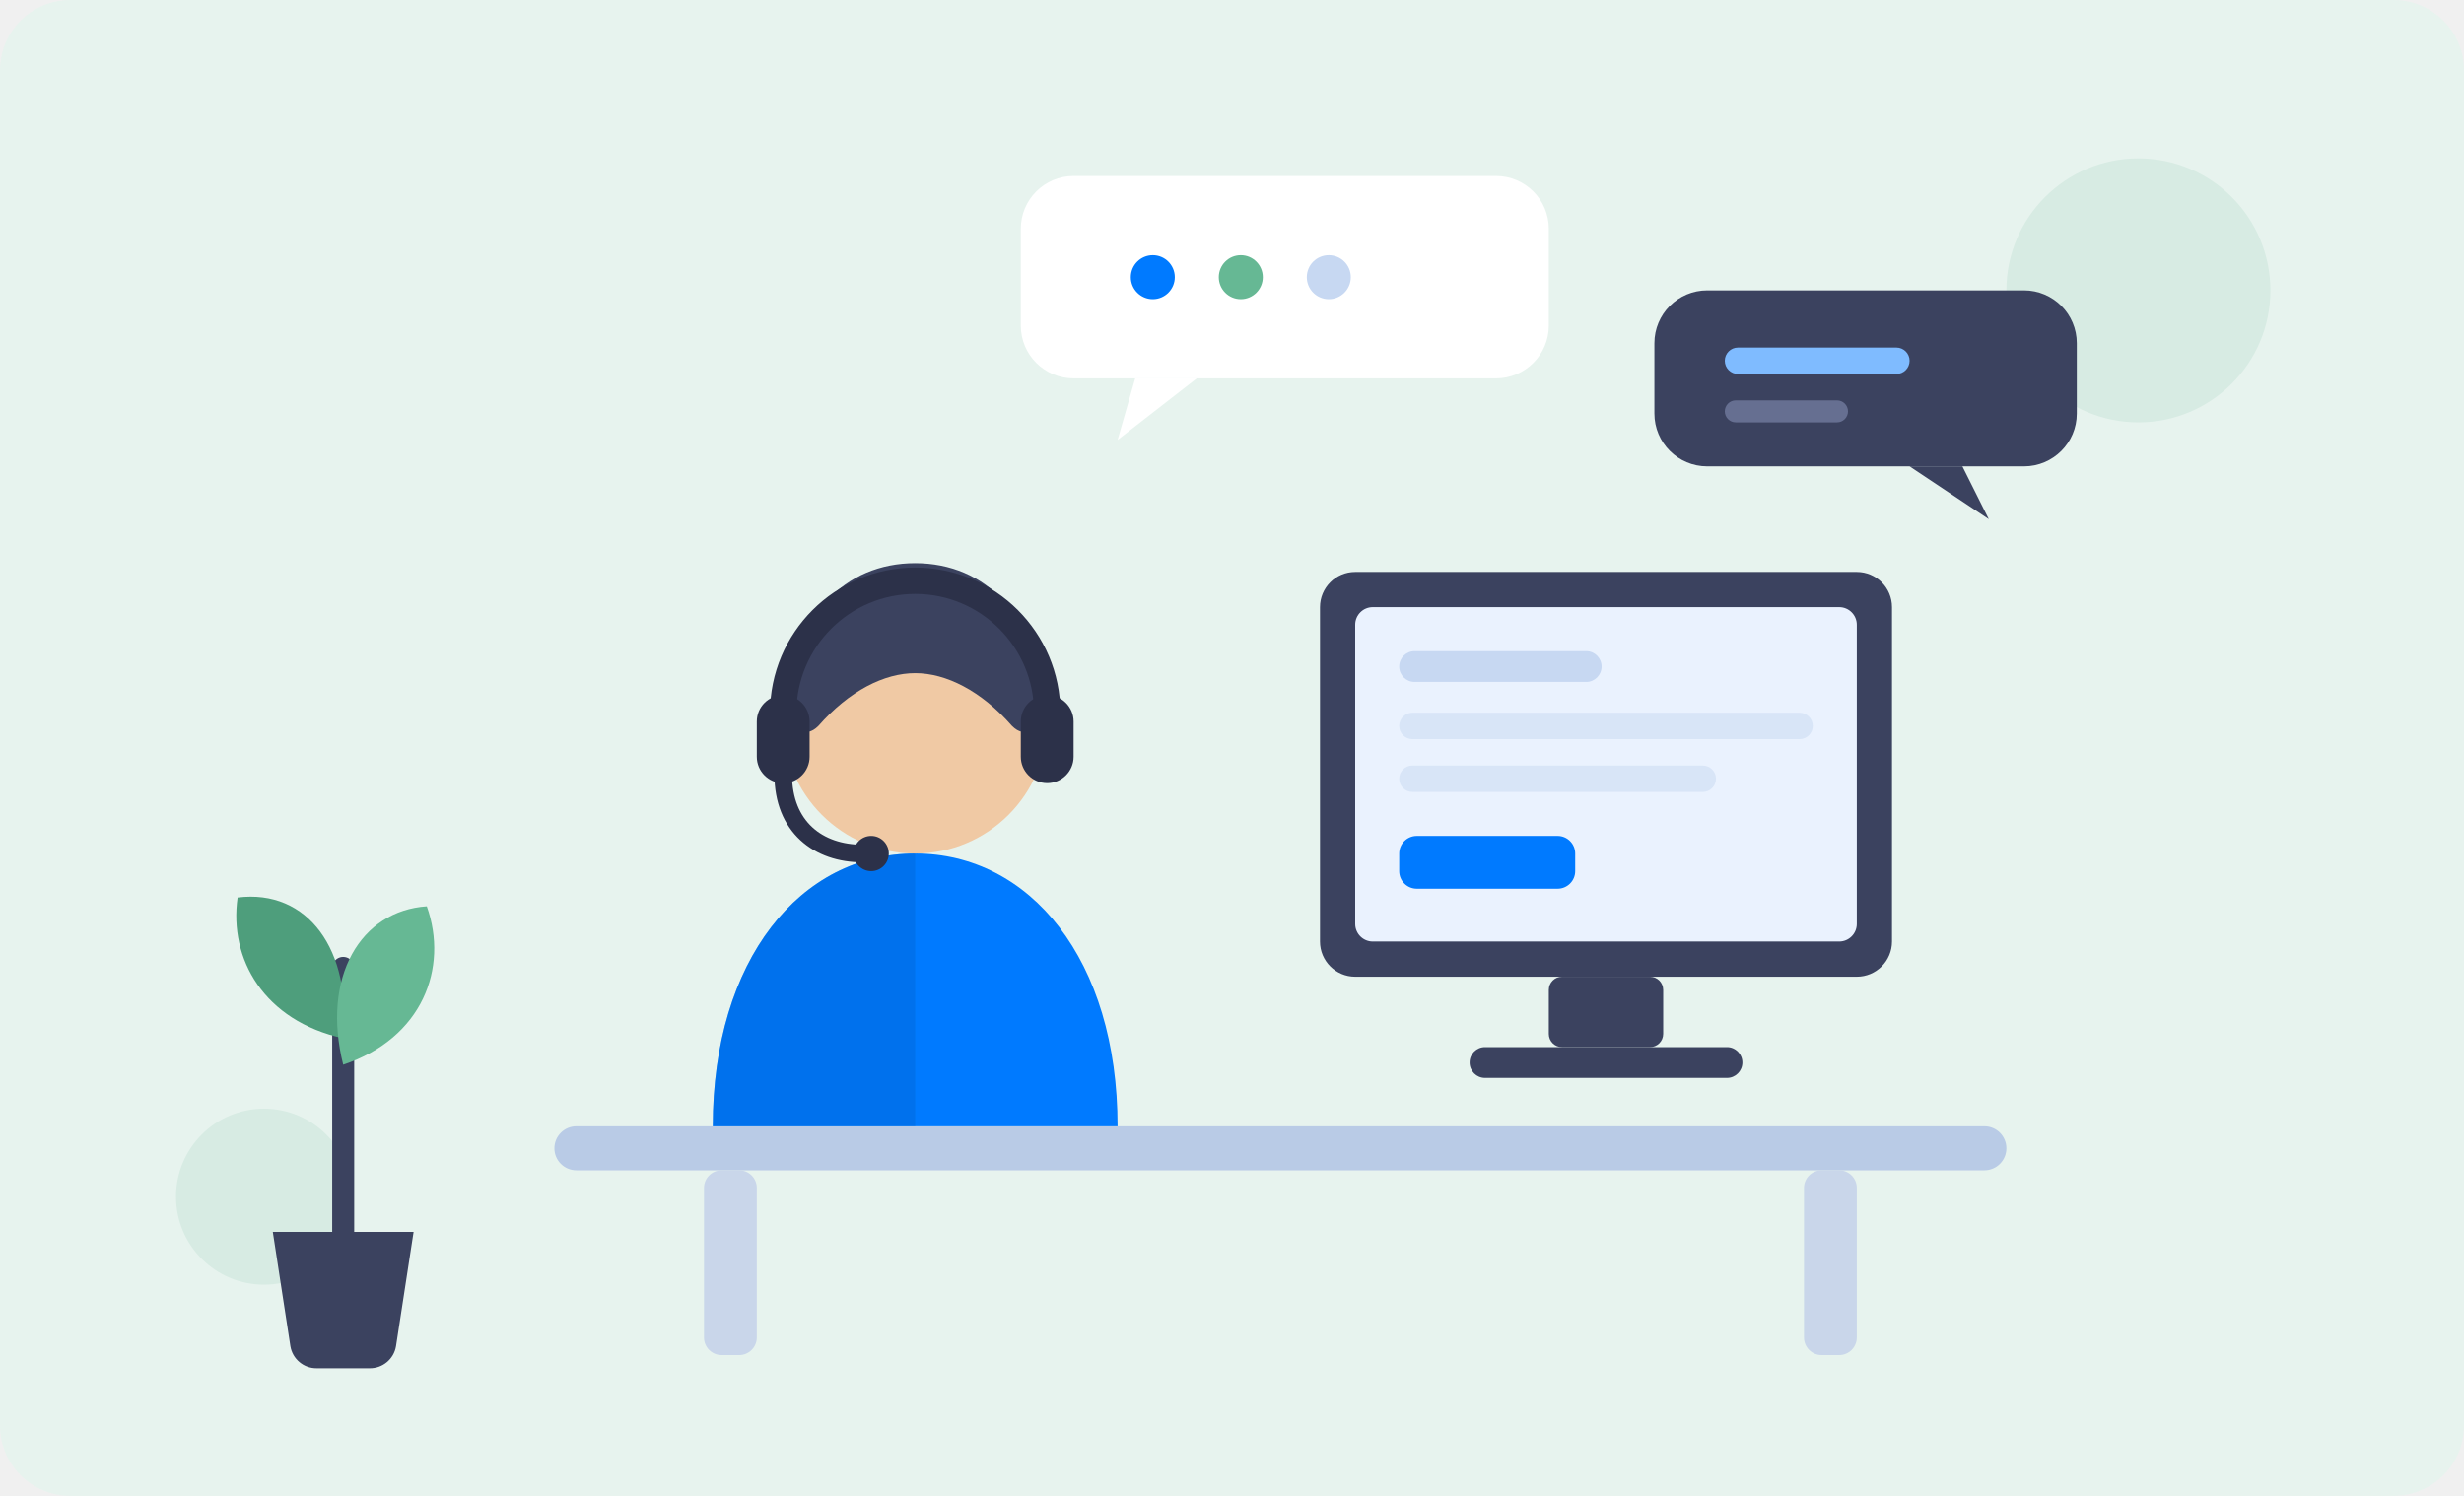
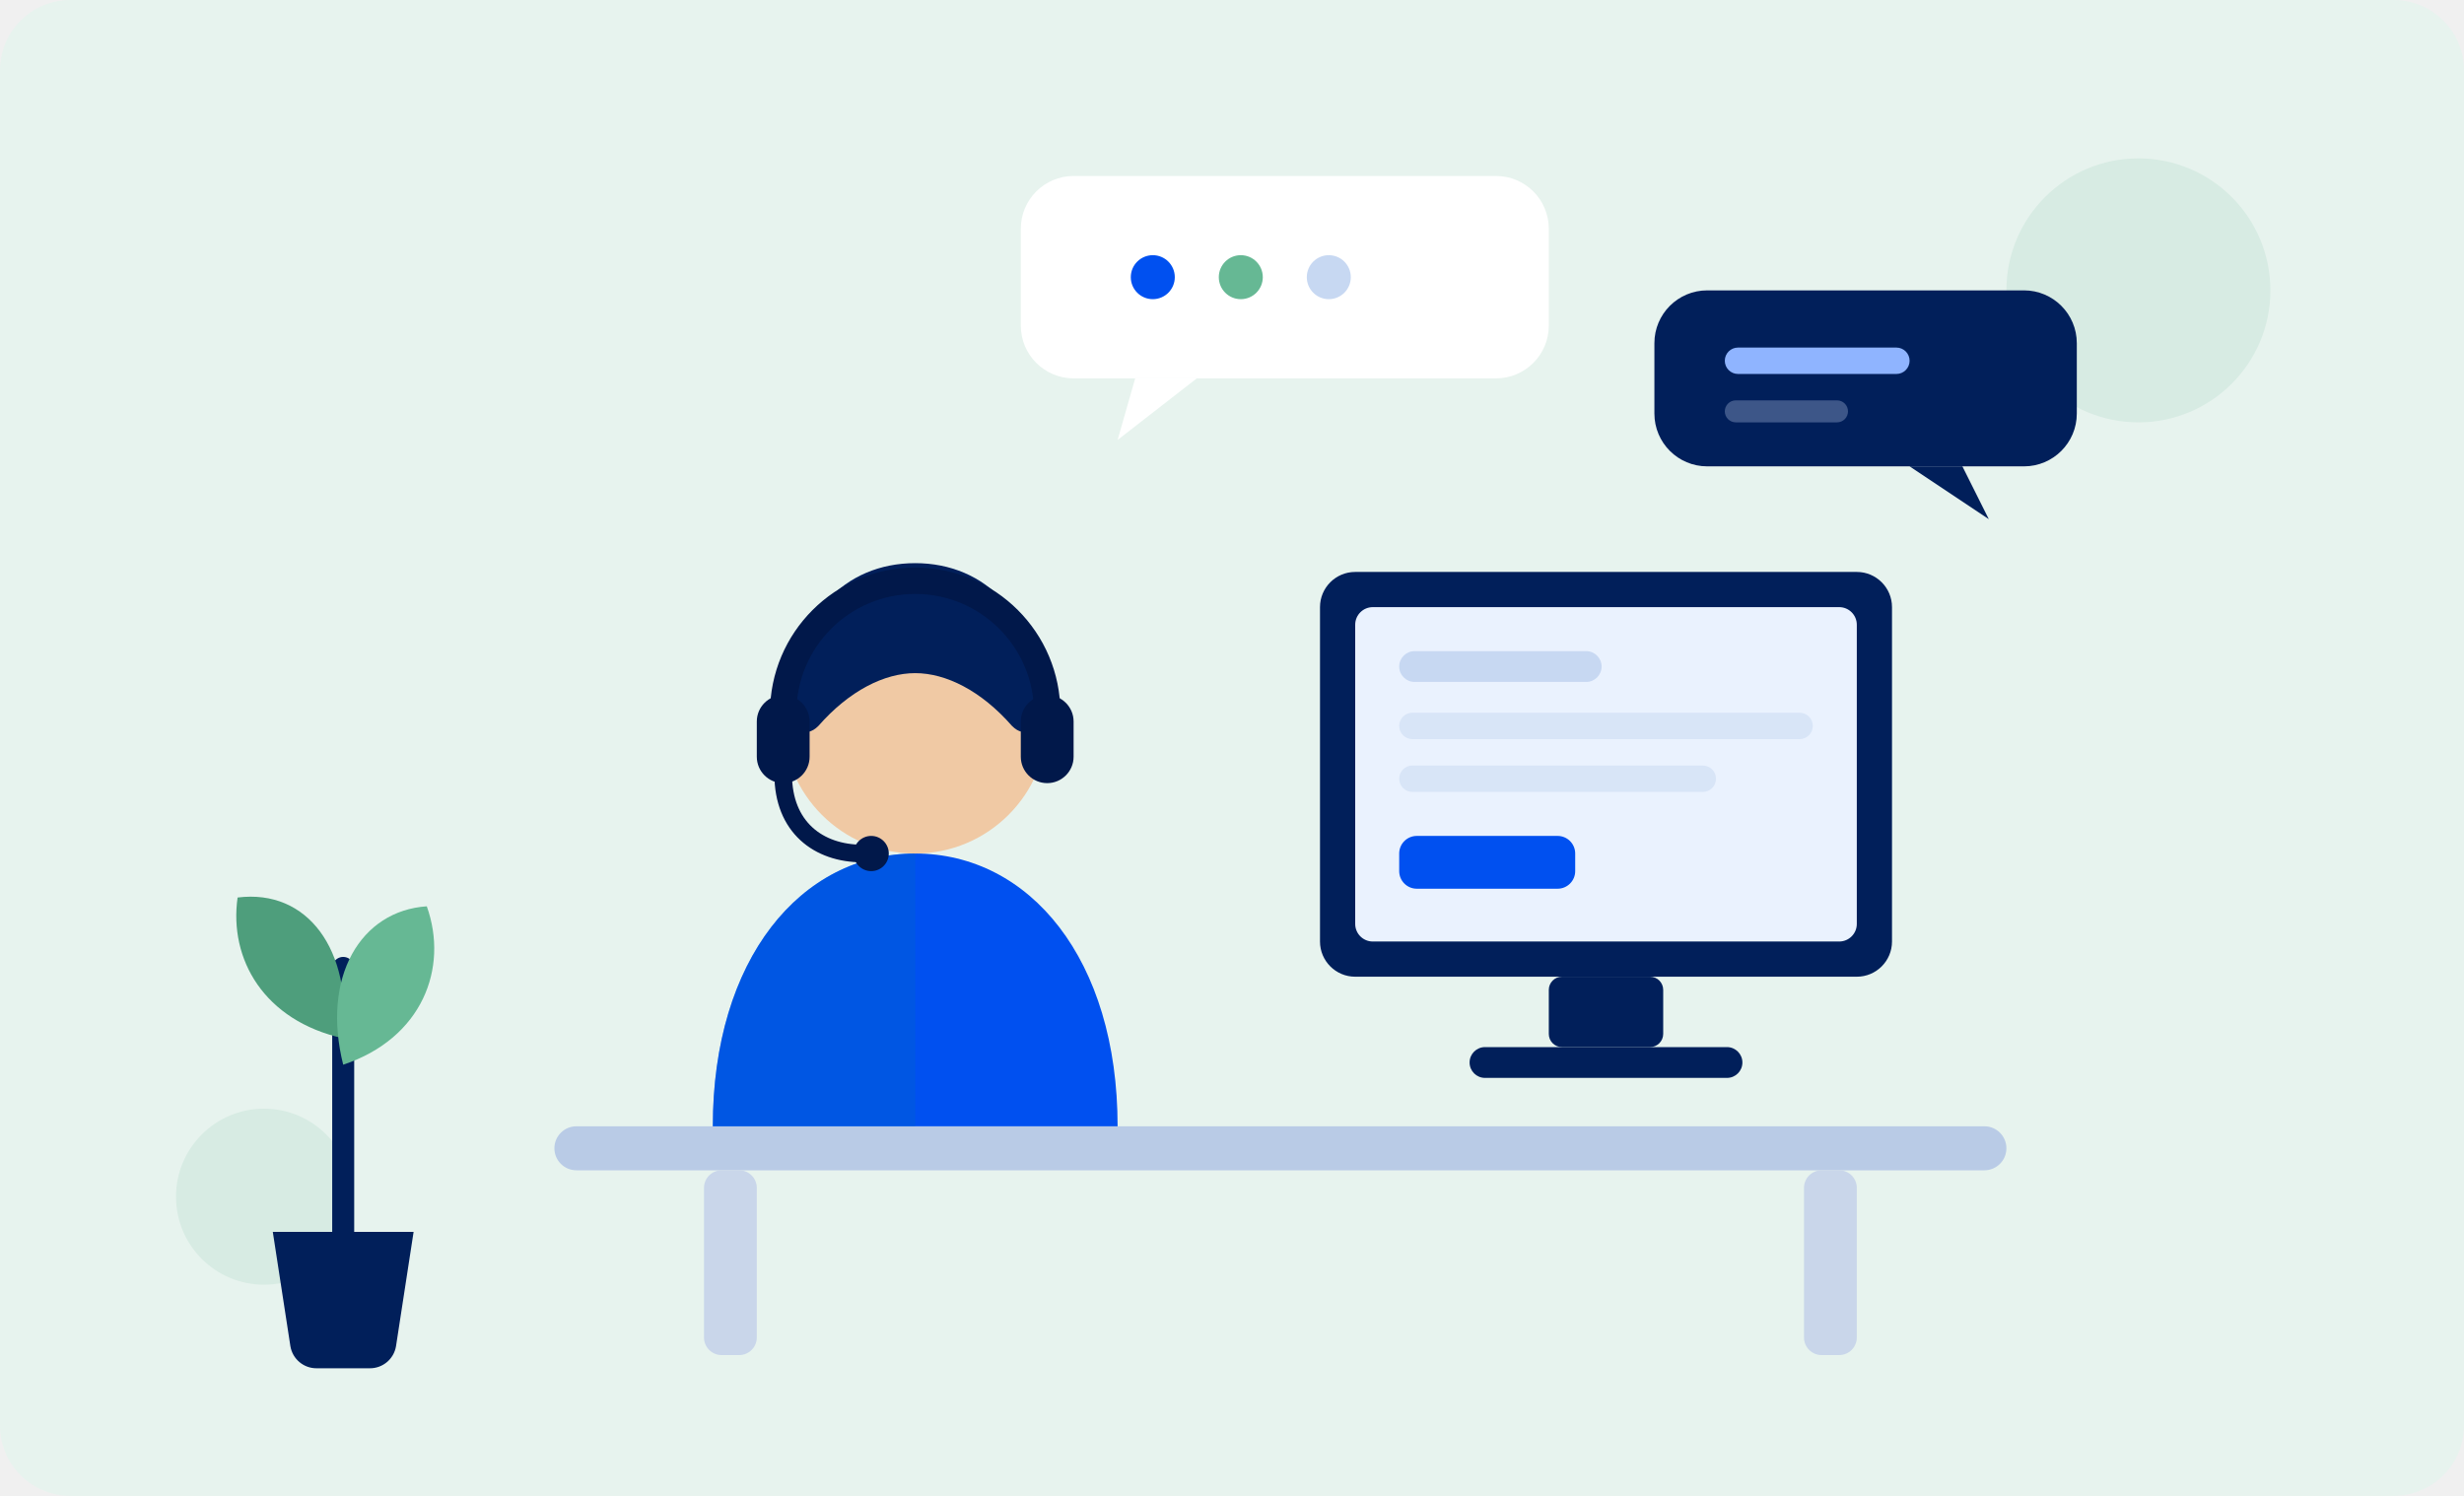
<svg xmlns="http://www.w3.org/2000/svg" viewBox="0 0 560 340" role="img" aria-label="An engineer at a desk answering a call directly, with conversation bubbles">
  <rect x="0" y="0" width="560" height="340" rx="16" fill="#E7F3EE" />
  <circle cx="486" cy="66" r="30" fill="#D7EBE3" />
  <circle cx="60" cy="272" r="20" fill="#D7EBE3" />
  <g transform="translate(56 150)">
-     <path d="M22 130V70" stroke="#3B425F" stroke-width="5" stroke-linecap="round" />
+     <path d="M22 130V70" stroke="#011F5A" stroke-width="5" stroke-linecap="round" />
    <path d="M22 86C4 82-4 68-2 54c16-2 26 12 24 32z" fill="#4E9E7C" />
    <path d="M22 92c18-6 24-22 19-36-15 1-24 16-19 36z" fill="#66B894" />
-     <path d="M6 130h32l-4 26a6 6 0 0 1-6 5H16a6 6 0 0 1-6-5z" fill="#3B425F" />
+     <path d="M6 130h32l-4 26a6 6 0 0 1-6 5H16a6 6 0 0 1-6-5z" fill="#011F5A" />
  </g>
  <rect x="126" y="256" width="330" height="10" rx="5" fill="#B9CBE6" />
  <rect x="160" y="266" width="12" height="42" rx="4" fill="#C9D6EA" />
  <rect x="410" y="266" width="12" height="42" rx="4" fill="#C9D6EA" />
  <g transform="translate(300 130)">
-     <rect x="0" y="0" width="130" height="92" rx="8" fill="#3B425F" />
+     <rect x="0" y="0" width="130" height="92" rx="8" fill="#011F5A" />
    <rect x="8" y="8" width="114" height="76" rx="4" fill="#EAF2FE" />
    <rect x="18" y="18" width="46" height="7" rx="3.5" fill="#C7D8F2" />
    <rect x="18" y="32" width="94" height="6" rx="3" fill="#D8E5F7" />
    <rect x="18" y="44" width="72" height="6" rx="3" fill="#D8E5F7" />
-     <rect x="18" y="60" width="40" height="12" rx="4" fill="#007AFF" />
-     <rect x="52" y="92" width="26" height="16" rx="3" fill="#3B425F" />
-     <rect x="34" y="108" width="62" height="7" rx="3.5" fill="#3B425F" />
+     <rect x="18" y="60" width="40" height="12" rx="4" fill="#0050F0" />
+     <rect x="52" y="92" width="26" height="16" rx="3" fill="#011F5A" />
+     <rect x="34" y="108" width="62" height="7" rx="3.5" fill="#011F5A" />
  </g>
  <g transform="translate(186 118)">
-     <path d="M-24 138c0-38 20-62 46-62s46 24 46 62z" fill="#007AFF" />
+     <path d="M-24 138c0-38 20-62 46-62s46 24 46 62z" fill="#0050F0" />
    <path d="M-24 138c0-38 20-62 46-62v62z" fill="#0062CC" opacity=".35" />
    <circle cx="22" cy="46" r="30" fill="#F0C9A4" />
-     <path d="M-6 42C-6 22 6 10 22 10s28 12 28 32c0 6-3 8-6 5-7-8-15-12-22-12s-15 4-22 12c-3 3-6 1-6-5z" fill="#3B425F" />
-     <path d="M-8 44a30 30 0 0 1 60 0" fill="none" stroke="#2C3149" stroke-width="6" stroke-linecap="round" />
-     <rect x="-14" y="40" width="12" height="20" rx="6" fill="#2C3149" />
-     <rect x="46" y="40" width="12" height="20" rx="6" fill="#2C3149" />
-     <path d="M-8 58c0 12 8 18 18 18" fill="none" stroke="#2C3149" stroke-width="4" stroke-linecap="round" />
-     <circle cx="12" cy="76" r="4" fill="#2C3149" />
+     <path d="M-6 42C-6 22 6 10 22 10s28 12 28 32c0 6-3 8-6 5-7-8-15-12-22-12s-15 4-22 12c-3 3-6 1-6-5z" fill="#011F5A" />
+     <path d="M-8 44a30 30 0 0 1 60 0" fill="none" stroke="#01184A" stroke-width="6" stroke-linecap="round" />
+     <rect x="-14" y="40" width="12" height="20" rx="6" fill="#01184A" />
+     <rect x="46" y="40" width="12" height="20" rx="6" fill="#01184A" />
+     <path d="M-8 58c0 12 8 18 18 18" fill="none" stroke="#01184A" stroke-width="4" stroke-linecap="round" />
+     <circle cx="12" cy="76" r="4" fill="#01184A" />
  </g>
  <g transform="translate(232 40)">
    <rect x="0" y="0" width="120" height="46" rx="12" fill="#fff" />
    <path d="M26 46l-4 14 18-14z" fill="#fff" />
-     <circle cx="30" cy="23" r="5" fill="#007AFF" />
+     <circle cx="30" cy="23" r="5" fill="#0050F0" />
    <circle cx="50" cy="23" r="5" fill="#66B894" />
    <circle cx="70" cy="23" r="5" fill="#C7D8F2" />
  </g>
  <g transform="translate(376 66)">
-     <rect x="0" y="0" width="96" height="40" rx="12" fill="#3B425F" />
-     <path d="M70 40l6 12-18-12z" fill="#3B425F" />
-     <rect x="16" y="13" width="42" height="6" rx="3" fill="#7FBBFF" />
-     <rect x="16" y="25" width="28" height="5" rx="2.5" fill="#666F91" />
+     <rect x="0" y="0" width="96" height="40" rx="12" fill="#011F5A" />
+     <path d="M70 40l6 12-18-12z" fill="#011F5A" />
+     <rect x="16" y="13" width="42" height="6" rx="3" fill="#8FB4FF" />
+     <rect x="16" y="25" width="28" height="5" rx="2.5" fill="#3D5688" />
  </g>
</svg>
